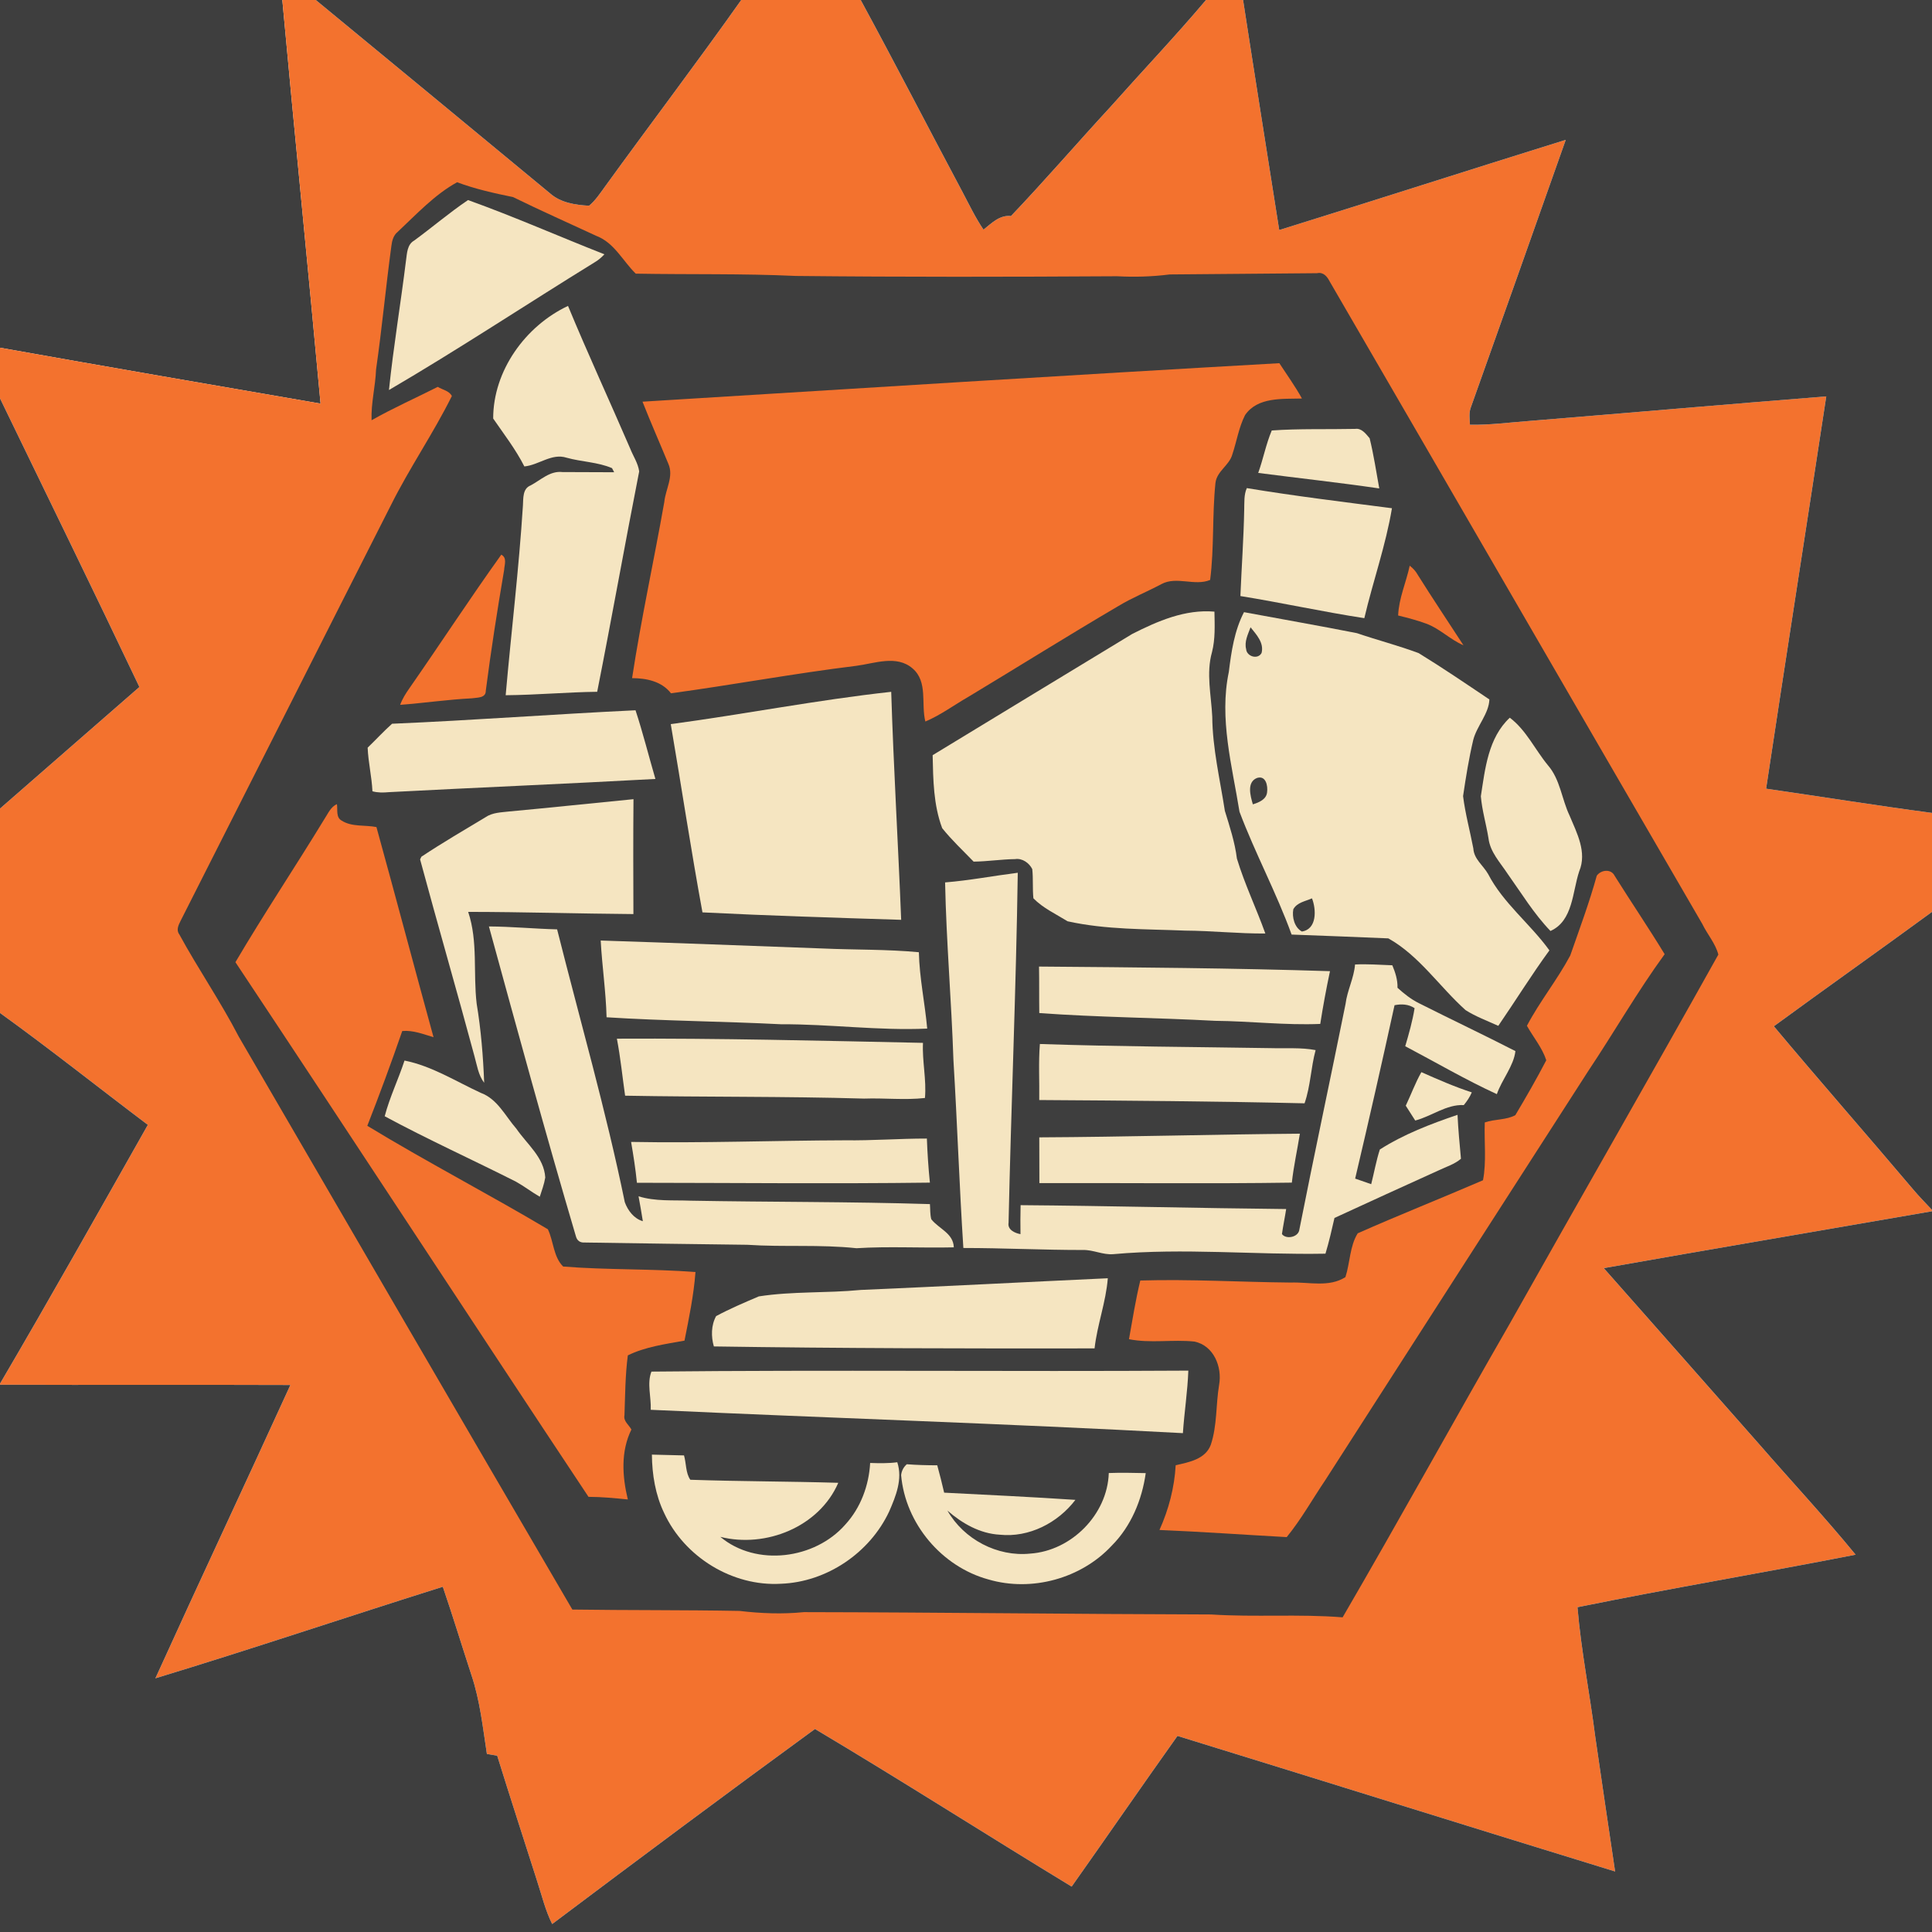
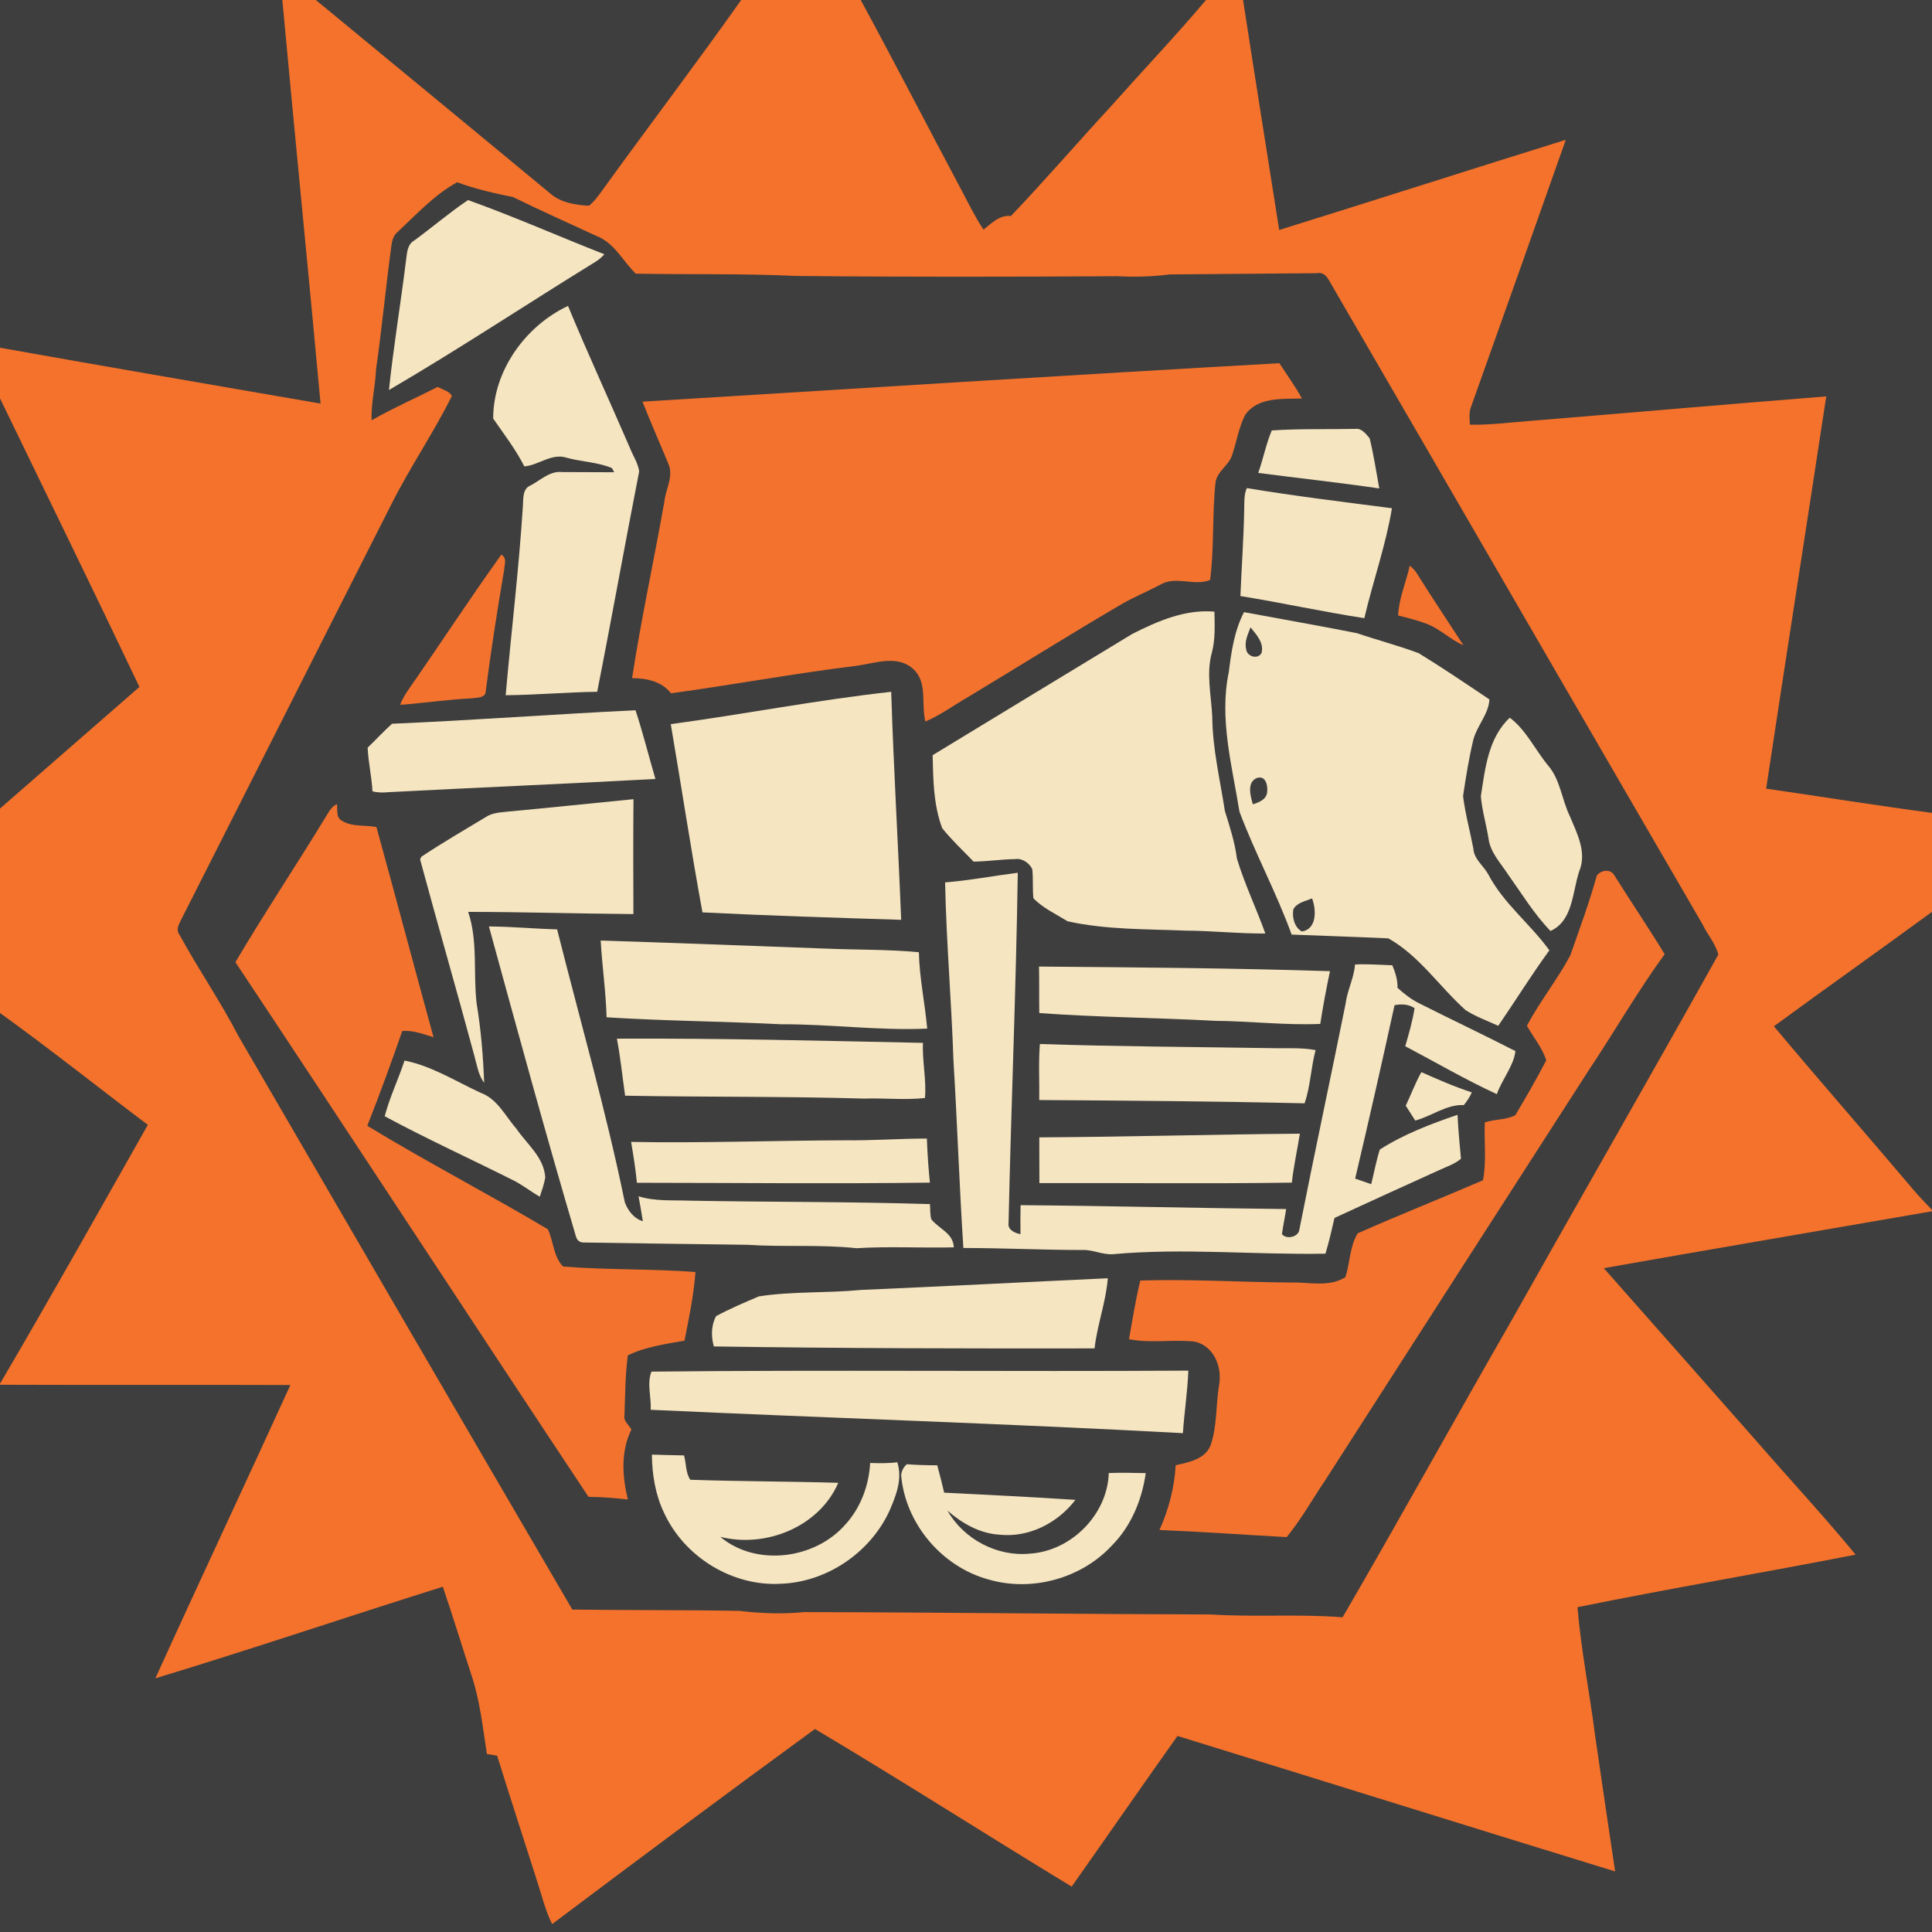
- <svg xmlns="http://www.w3.org/2000/svg" width="512pt" height="512pt" viewBox="0 0 512 512" version="1.1">
-   <path fill="#3e3e3e" opacity="1.00" d=" M 0.00 0.00 L 74.82 0.00 C 78.09 35.66 81.68 71.30 84.95 106.96 C 56.62 102.07 28.29 97.20 0.00 92.15 L 0.00 0.00 Z" />
-   <path fill="#f3722e" opacity="1.00" d=" M 74.82 0.00 L 83.69 0.00 C 104.40 17.08 125.12 34.14 145.79 51.26 C 148.60 53.74 152.50 54.32 156.11 54.52 C 157.83 53.10 159.05 51.20 160.35 49.42 C 172.31 32.90 184.65 16.65 196.43 0.00 L 228.10 0.00 C 237.26 16.87 246.05 33.95 255.08 50.90 C 256.86 54.26 258.50 57.71 260.64 60.86 C 262.77 59.16 264.93 56.91 267.91 57.26 C 276.92 47.81 285.44 37.90 294.29 28.31 C 302.70 18.85 311.43 9.67 319.60 0.00 L 329.43 0.00 C 332.56 20.33 335.82 40.64 339.01 60.96 C 364.35 53.07 389.61 44.95 414.94 37.06 C 406.63 60.66 398.22 84.24 389.84 107.81 C 389.22 109.33 389.47 110.97 389.55 112.56 C 394.76 112.66 399.93 111.96 405.12 111.57 C 431.41 109.43 457.68 107.13 483.98 105.05 C 478.71 139.71 473.27 174.35 468.04 209.01 C 482.69 211.13 497.32 213.48 512.00 215.43 L 512.00 241.66 C 498.09 251.84 484.00 261.79 470.09 271.97 C 482.22 286.46 494.70 300.67 506.91 315.10 C 508.52 317.02 510.28 318.81 512.00 320.64 L 512.00 321.00 C 483.01 326.04 453.99 330.94 425.02 336.07 C 438.79 351.61 452.49 367.22 466.25 382.78 C 474.73 392.54 483.56 402.01 491.76 412.01 C 467.23 416.81 442.53 420.95 418.05 425.93 C 419.01 437.40 421.30 448.75 422.75 460.18 C 424.50 472.11 426.23 484.04 428.02 495.96 C 389.33 484.08 350.72 471.95 312.04 460.04 C 302.61 473.29 293.39 486.69 284.00 499.97 C 261.27 486.15 238.83 471.80 215.98 458.20 C 192.63 475.22 169.44 492.53 146.33 509.89 C 144.51 506.26 143.59 502.30 142.33 498.47 C 138.80 487.40 135.20 476.36 131.76 465.27 C 131.08 465.16 129.71 464.93 129.03 464.82 C 127.95 457.82 127.21 450.70 124.95 443.95 C 122.39 436.14 120.00 428.28 117.35 420.51 C 91.93 428.50 66.68 437.03 41.18 444.77 C 52.97 418.80 65.11 392.99 76.95 367.04 C 51.30 366.94 25.65 367.07 0.00 366.97 L 0.00 366.69 C 13.32 343.98 26.22 321.01 39.18 298.10 C 26.10 288.24 13.29 278.02 0.00 268.45 L 0.00 214.28 C 12.29 203.51 24.65 192.82 36.94 182.06 C 24.78 156.49 12.34 131.06 0.00 105.58 L 0.00 92.15 C 28.29 97.20 56.62 102.07 84.95 106.96 C 81.68 71.30 78.09 35.66 74.82 0.00 Z" />
-   <path fill="#3e3e3e" opacity="1.00" d=" M 83.69 0.00 L 196.43 0.00 C 184.65 16.65 172.31 32.90 160.35 49.42 C 159.05 51.20 157.83 53.10 156.11 54.52 C 152.50 54.32 148.60 53.74 145.79 51.26 C 125.12 34.14 104.40 17.08 83.69 0.00 Z" />
-   <path fill="#3e3e3e" opacity="1.00" d=" M 228.10 0.00 L 319.60 0.00 C 311.43 9.67 302.70 18.85 294.29 28.31 C 285.44 37.90 276.92 47.81 267.91 57.26 C 264.93 56.91 262.77 59.16 260.64 60.86 C 258.50 57.71 256.86 54.26 255.08 50.90 C 246.05 33.95 237.26 16.87 228.10 0.00 Z" />
-   <path fill="#3e3e3e" opacity="1.00" d=" M 329.43 0.00 L 512.00 0.00 L 512.00 215.43 C 497.32 213.48 482.69 211.13 468.04 209.01 C 473.27 174.35 478.71 139.71 483.98 105.05 C 457.68 107.13 431.41 109.43 405.12 111.57 C 399.93 111.96 394.76 112.66 389.55 112.56 C 389.47 110.97 389.22 109.33 389.84 107.81 C 398.22 84.24 406.63 60.66 414.94 37.06 C 389.61 44.95 364.35 53.07 339.01 60.96 C 335.82 40.64 332.56 20.33 329.43 0.00 Z" />
-   <path fill="#3e3e3e" opacity="1.00" d=" M 105.40 61.44 C 110.36 56.79 115.22 51.54 121.14 48.30 C 125.95 50.10 130.95 51.20 135.96 52.23 C 143.25 55.80 150.68 59.10 158.05 62.52 C 162.78 64.31 165.04 69.16 168.48 72.52 C 182.62 72.78 196.78 72.47 210.91 73.13 C 239.29 73.43 267.68 73.38 296.07 73.21 C 300.71 73.46 305.36 73.32 309.98 72.73 C 322.99 72.61 336.01 72.49 349.03 72.40 C 350.71 72.04 351.70 73.26 352.38 74.59 C 385.34 131.32 418.16 188.13 451.13 244.86 C 452.45 247.60 454.61 250.01 455.38 252.97 C 437.10 285.72 418.39 318.24 400.01 350.94 C 385.16 376.76 370.79 402.87 355.81 428.61 C 344.22 427.68 332.56 428.61 320.95 427.85 C 284.98 427.76 249.01 427.29 213.04 427.23 C 207.35 427.80 201.65 427.58 195.98 426.91 C 181.22 426.64 166.44 426.76 151.68 426.55 C 122.13 375.99 92.71 325.36 63.28 274.73 C 58.47 265.42 52.52 256.80 47.51 247.61 C 46.63 246.44 47.33 245.11 47.88 243.99 C 66.48 207.30 84.98 170.56 103.60 133.87 C 108.53 123.98 114.84 114.85 119.75 104.95 C 119.03 103.53 117.25 103.31 116.02 102.52 C 110.17 105.48 104.18 108.13 98.47 111.37 C 98.30 106.85 99.49 102.43 99.66 97.93 C 101.23 87.02 102.24 76.04 103.73 65.12 C 103.89 63.75 104.29 62.33 105.40 61.44 Z" />
-   <path fill="#f5e5c1" opacity="1.00" d=" M 109.76 63.75 C 114.56 60.24 119.10 56.34 124.03 53.02 C 136.23 57.39 148.11 62.66 160.18 67.39 C 159.41 68.19 158.58 68.95 157.61 69.50 C 139.39 80.73 121.55 92.56 103.08 103.36 C 104.27 91.84 106.20 80.41 107.61 68.92 C 107.87 67.07 107.91 64.79 109.76 63.75 Z" />
-   <path fill="#f5e5c1" opacity="1.00" d=" M 130.70 110.92 C 130.68 98.26 139.24 86.38 150.53 81.07 C 155.79 93.77 161.56 106.25 167.01 118.88 C 167.80 120.89 169.10 122.76 169.39 124.93 C 165.57 144.37 162.11 163.89 158.26 183.33 C 150.17 183.43 142.10 184.18 134.01 184.24 C 135.48 167.48 137.52 150.77 138.58 133.98 C 138.70 132.08 138.46 129.49 140.62 128.64 C 143.30 127.22 145.77 124.71 149.05 125.10 C 153.62 125.10 158.19 125.12 162.76 125.15 L 162.19 124.06 C 158.42 122.44 154.12 122.41 150.16 121.30 C 146.22 120.02 142.80 123.25 138.96 123.61 C 136.67 119.09 133.56 115.07 130.70 110.92 Z" />
-   <path fill="#f3722e" opacity="1.00" d=" M 170.27 106.45 C 226.51 102.98 282.77 99.43 339.04 96.25 C 341.06 99.35 343.24 102.36 345.03 105.61 C 339.86 105.76 333.27 105.15 329.95 110.01 C 328.29 113.28 327.74 116.97 326.58 120.43 C 325.78 123.34 322.49 124.83 322.11 127.97 C 321.22 136.50 321.79 145.21 320.70 153.69 C 316.62 155.41 311.76 152.61 307.76 154.81 C 304.01 156.81 300.05 158.39 296.41 160.59 C 283.04 168.43 269.92 176.67 256.64 184.66 C 252.83 186.84 249.29 189.50 245.23 191.21 C 244.04 186.55 245.97 180.68 241.84 177.14 C 237.62 173.49 231.78 175.82 226.93 176.45 C 210.50 178.46 194.22 181.50 177.82 183.73 C 175.36 180.55 171.32 179.73 167.51 179.71 C 169.90 164.07 173.30 148.59 176.05 133.01 C 176.38 129.65 178.60 126.25 177.12 122.91 C 174.85 117.41 172.45 111.98 170.27 106.45 Z" />
-   <path fill="#3e3e3e" opacity="1.00" d=" M 0.00 105.58 C 12.34 131.06 24.78 156.49 36.94 182.06 C 24.65 192.82 12.29 203.51 0.00 214.28 L 0.00 105.58 Z" />
-   <path fill="#f5e5c1" opacity="1.00" d=" M 337.03 114.08 C 344.36 113.56 351.76 113.82 359.12 113.66 C 360.84 113.40 361.99 114.99 362.97 116.15 C 364.05 120.53 364.71 125.00 365.52 129.44 C 354.85 127.88 344.13 126.72 333.44 125.33 C 334.77 121.63 335.50 117.71 337.03 114.08 Z" />
-   <path fill="#f5e5c1" opacity="1.00" d=" M 329.73 134.99 C 329.79 133.09 329.63 131.12 330.42 129.35 C 343.19 131.47 356.05 133.02 368.88 134.69 C 367.24 144.55 363.84 154.08 361.56 163.82 C 350.57 162.14 339.70 159.73 328.72 157.96 C 329.03 150.30 329.59 142.65 329.73 134.99 Z" />
-   <path fill="#f3722e" opacity="1.00" d=" M 108.47 182.43 C 116.66 170.67 124.50 158.64 132.85 146.99 C 134.46 147.86 133.67 149.68 133.60 151.05 C 131.79 161.68 130.12 172.35 128.74 183.04 C 128.78 185.05 126.42 184.84 125.04 185.06 C 118.69 185.38 112.39 186.31 106.05 186.79 C 106.62 185.21 107.51 183.79 108.47 182.43 Z" />
-   <path fill="#f3722e" opacity="1.00" d=" M 373.59 149.91 C 374.46 150.59 375.20 151.39 375.74 152.37 C 379.67 158.64 383.80 164.79 387.83 171.00 C 384.30 169.50 381.56 166.58 377.94 165.26 C 375.52 164.37 373.02 163.73 370.52 163.11 C 370.70 158.57 372.65 154.33 373.59 149.91 Z" />
-   <path fill="#f5e5c1" opacity="1.00" d=" M 300.04 168.01 C 306.81 164.58 314.07 161.42 321.84 162.09 C 321.90 165.67 322.09 169.32 321.19 172.83 C 319.60 178.42 320.99 184.24 321.26 189.92 C 321.33 198.35 323.32 206.59 324.60 214.89 C 325.88 219.04 327.25 223.17 327.79 227.52 C 329.84 234.30 332.94 240.72 335.33 247.39 C 328.22 247.44 321.15 246.66 314.05 246.62 C 303.66 246.19 293.12 246.41 282.92 244.15 C 279.85 242.24 276.39 240.66 273.86 238.06 C 273.60 235.48 273.84 232.89 273.56 230.32 C 272.76 228.70 270.91 227.38 269.03 227.67 C 265.35 227.72 261.70 228.30 258.02 228.34 C 255.21 225.42 252.22 222.64 249.69 219.47 C 247.37 213.30 247.30 206.63 247.16 200.13 C 264.78 189.42 282.40 178.70 300.04 168.01 Z" />
-   <path fill="#f5e5c1" opacity="1.00" d=" M 325.65 178.08 C 326.32 172.65 327.12 167.15 329.67 162.23 C 339.65 164.10 349.66 165.82 359.62 167.80 C 365.04 169.65 370.61 171.08 375.97 173.09 C 382.33 176.99 388.51 181.20 394.70 185.36 C 394.59 189.10 391.41 192.34 390.44 196.03 C 389.27 200.95 388.47 205.98 387.73 210.98 C 388.31 215.66 389.57 220.22 390.45 224.85 C 390.61 227.68 393.08 229.35 394.37 231.64 C 398.40 239.40 405.55 244.84 410.61 251.86 C 405.86 258.36 401.62 265.22 397.06 271.86 C 394.15 270.53 391.10 269.42 388.39 267.69 C 381.47 261.49 376.15 253.30 367.93 248.68 C 359.39 248.29 350.84 248.01 342.29 247.67 C 338.27 236.59 332.63 226.14 328.48 215.12 C 326.52 202.93 323.05 190.45 325.65 178.08 Z" />
-   <path fill="#3e3e3e" opacity="1.00" d=" M 331.41 166.24 C 332.95 168.17 335.03 170.35 334.33 173.05 C 333.32 174.90 330.38 173.95 330.24 172.03 C 329.72 170.01 330.74 168.08 331.41 166.24 Z" />
-   <path fill="#f5e5c1" opacity="1.00" d=" M 177.76 191.90 C 197.27 189.28 216.62 185.48 236.18 183.34 C 236.81 203.49 238.02 223.61 238.82 243.76 C 221.26 243.21 203.70 242.67 186.16 241.79 C 183.11 225.20 180.60 208.52 177.76 191.90 Z" />
-   <path fill="#f5e5c1" opacity="1.00" d=" M 103.90 191.80 C 125.42 190.89 146.90 189.25 168.42 188.23 C 170.39 194.23 171.92 200.37 173.69 206.43 C 150.15 207.72 126.59 208.70 103.05 209.93 C 101.59 210.07 100.12 210.09 98.70 209.70 C 98.52 205.81 97.59 202.02 97.43 198.14 C 99.61 196.04 101.65 193.82 103.90 191.80 Z" />
-   <path fill="#f5e5c1" opacity="1.00" d=" M 392.44 211.02 C 393.57 203.72 394.38 195.55 400.11 190.20 C 404.47 193.49 406.80 198.66 410.22 202.81 C 413.49 206.58 413.86 211.76 415.95 216.13 C 417.88 220.75 420.62 225.84 418.51 230.90 C 416.69 236.33 416.89 244.05 410.89 246.72 C 406.48 242.14 403.18 236.68 399.51 231.53 C 397.56 228.56 394.89 225.80 394.46 222.13 C 393.86 218.41 392.76 214.77 392.44 211.02 Z" />
-   <path fill="#3e3e3e" opacity="1.00" d=" M 332.02 213.16 C 331.38 210.96 330.33 207.30 333.09 206.18 C 335.48 205.39 336.03 208.26 335.79 209.97 C 335.59 211.88 333.60 212.67 332.02 213.16 Z" />
-   <path fill="#f5e5c1" opacity="1.00" d=" M 135.02 215.04 C 145.98 214.03 156.93 212.86 167.88 211.79 C 167.79 221.94 167.82 232.09 167.86 242.24 C 153.27 242.13 138.68 241.67 124.07 241.66 C 126.71 249.49 125.36 257.89 126.32 265.98 C 127.47 272.91 128.04 279.93 128.31 286.95 C 126.75 284.91 126.41 282.28 125.73 279.88 C 121.05 262.47 116.02 245.15 111.33 227.75 L 111.67 227.04 C 117.19 223.37 122.93 220.03 128.61 216.61 C 130.49 215.30 132.83 215.30 135.02 215.04 Z" />
-   <path fill="#f3722e" opacity="1.00" d=" M 86.01 216.99 C 86.95 215.59 87.63 213.82 89.29 213.11 C 89.53 214.56 88.96 216.60 90.54 217.47 C 93.25 219.20 96.72 218.58 99.76 219.18 C 104.88 237.72 109.79 256.32 114.89 274.87 C 112.18 274.07 109.48 272.97 106.60 273.23 C 103.69 281.67 100.59 290.04 97.34 298.35 C 113.04 307.90 129.39 316.38 145.19 325.77 C 146.72 328.96 146.65 333.11 149.25 335.65 C 160.92 336.57 172.65 336.21 184.31 337.10 C 183.85 343.22 182.60 349.27 181.40 355.28 C 176.35 356.19 170.92 356.94 166.38 359.19 C 165.69 364.44 165.68 369.76 165.49 375.05 C 165.15 376.61 166.67 377.61 167.33 378.84 C 164.47 384.65 164.90 391.25 166.38 397.37 C 162.91 397.03 159.45 396.68 155.96 396.68 C 124.65 349.53 93.72 302.13 62.39 254.99 C 69.96 242.14 78.25 229.73 86.01 216.99 Z" />
-   <path fill="#f3722e" opacity="1.00" d=" M 423.16 232.07 C 424.26 230.51 426.96 230.16 427.91 232.12 C 432.27 239.07 436.88 245.87 441.15 252.87 C 433.88 262.85 427.73 273.61 420.87 283.88 C 397.63 319.99 374.41 356.12 351.21 392.26 C 347.81 397.30 344.84 402.63 340.99 407.35 C 329.75 406.73 318.52 405.93 307.27 405.46 C 309.71 400.05 311.24 394.22 311.57 388.30 C 315.08 387.50 319.44 386.72 320.87 382.89 C 322.59 377.78 322.19 372.26 323.08 366.99 C 323.93 362.24 321.65 356.59 316.54 355.53 C 310.78 354.92 304.90 356.04 299.19 354.90 C 300.12 349.70 300.95 344.48 302.19 339.35 C 315.48 338.95 328.76 339.77 342.05 339.89 C 346.87 339.72 352.21 341.23 356.55 338.45 C 357.79 334.64 357.68 330.25 359.81 326.84 C 370.79 321.97 381.98 317.54 393.01 312.78 C 393.97 307.82 393.29 302.54 393.48 297.46 C 396.09 296.53 399.16 296.86 401.58 295.53 C 404.43 290.75 407.21 285.91 409.78 280.98 C 408.71 277.66 406.34 274.88 404.65 271.84 C 408.05 265.38 412.70 259.66 416.13 253.22 C 418.58 246.21 421.18 239.23 423.16 232.07 Z" />
-   <path fill="#f5e5c1" opacity="1.00" d=" M 250.46 233.85 C 256.92 233.33 263.30 232.10 269.72 231.29 C 269.27 262.22 267.95 293.12 267.28 324.05 C 266.95 325.89 268.96 326.80 270.44 327.06 C 270.40 324.50 270.41 321.94 270.47 319.38 C 293.94 319.56 317.39 320.18 340.85 320.41 C 340.51 322.62 340.04 324.81 339.73 327.04 C 340.76 328.45 343.76 327.96 344.28 326.17 C 348.24 306.12 352.54 286.12 356.58 266.08 C 357.02 262.48 358.81 259.23 359.10 255.60 C 362.40 255.43 365.69 255.70 368.98 255.81 C 369.77 257.71 370.42 259.68 370.35 261.77 C 372.08 263.34 373.93 264.82 376.04 265.86 C 384.53 270.15 393.14 274.21 401.60 278.55 C 401.16 282.48 398.02 286.09 396.68 289.96 C 388.38 286.15 380.47 281.51 372.40 277.26 C 373.38 273.94 374.33 270.60 374.88 267.18 C 373.29 266.10 371.40 266.02 369.57 266.39 C 366.21 281.73 362.74 297.06 359.13 312.34 C 360.54 312.82 361.96 313.32 363.38 313.82 C 364.16 310.76 364.70 307.64 365.67 304.63 C 372.00 300.59 379.16 297.85 386.26 295.44 C 386.44 299.33 386.81 303.20 387.17 307.08 C 385.46 308.55 383.24 309.21 381.24 310.17 C 372.03 314.34 362.83 318.53 353.65 322.77 C 352.93 325.94 352.20 329.12 351.26 332.24 C 332.50 332.58 313.72 330.68 295.00 332.37 C 292.27 332.59 289.74 331.20 287.02 331.26 C 276.44 331.27 265.88 330.73 255.30 330.73 C 254.23 314.15 253.68 297.54 252.67 280.96 C 252.15 265.24 250.78 249.57 250.46 233.85 Z" />
-   <path fill="#3e3e3e" opacity="1.00" d=" M 342.74 240.97 C 343.73 239.14 345.96 238.85 347.69 238.07 C 348.85 241.01 349.04 246.26 345.01 246.86 C 343.04 245.79 342.36 243.06 342.74 240.97 Z" />
-   <path fill="#3e3e3e" opacity="1.00" d=" M 470.09 271.97 C 484.00 261.79 498.09 251.84 512.00 241.66 L 512.00 320.64 C 510.28 318.81 508.52 317.02 506.91 315.10 C 494.70 300.67 482.22 286.46 470.09 271.97 Z" />
-   <path fill="#f5e5c1" opacity="1.00" d=" M 129.57 245.52 C 135.60 245.55 141.61 246.14 147.64 246.29 C 153.70 270.37 160.59 294.27 165.58 318.60 C 166.39 320.81 168.00 322.95 170.36 323.63 C 170.02 321.42 169.62 319.22 169.22 317.03 C 173.65 318.42 178.36 318.01 182.94 318.19 C 204.10 318.58 225.29 318.44 246.44 319.10 C 246.55 320.43 246.45 321.80 246.80 323.11 C 248.79 325.66 252.65 326.79 252.77 330.56 C 244.16 330.77 235.55 330.25 226.96 330.79 C 217.34 329.75 207.65 330.53 198.01 329.88 C 183.66 329.68 169.31 329.53 154.97 329.28 C 153.72 329.36 152.93 328.80 152.61 327.60 C 144.56 300.35 137.08 272.93 129.57 245.52 Z" />
-   <path fill="#f5e5c1" opacity="1.00" d=" M 159.19 249.25 C 178.82 249.88 198.44 250.64 218.07 251.36 C 226.55 251.74 235.05 251.55 243.51 252.35 C 243.66 259.15 245.11 265.83 245.72 272.59 C 232.81 273.17 219.92 271.38 207.00 271.44 C 191.59 270.66 176.16 270.57 160.75 269.59 C 160.57 262.78 159.56 256.04 159.19 249.25 Z" />
-   <path fill="#f5e5c1" opacity="1.00" d=" M 275.35 256.15 C 301.05 256.36 326.77 256.55 352.46 257.37 C 351.48 262.00 350.61 266.67 349.88 271.35 C 340.59 271.74 331.31 270.61 322.02 270.53 C 306.50 269.69 290.93 269.60 275.42 268.47 C 275.36 264.36 275.43 260.26 275.35 256.15 Z" />
-   <path fill="#3e3e3e" opacity="1.00" d=" M 0.00 268.45 C 13.29 278.02 26.10 288.24 39.18 298.10 C 26.22 321.01 13.32 343.98 0.00 366.69 L 0.00 268.45 Z" />
-   <path fill="#f5e5c1" opacity="1.00" d=" M 163.48 275.26 C 190.52 275.12 217.57 275.81 244.60 276.37 C 244.36 281.25 245.56 286.13 245.12 290.98 C 239.79 291.58 234.36 290.95 228.99 291.14 C 207.89 290.52 186.77 290.76 165.66 290.37 C 164.94 285.33 164.44 280.26 163.48 275.26 Z" />
-   <path fill="#f5e5c1" opacity="1.00" d=" M 275.41 291.52 C 275.49 286.57 275.18 281.61 275.58 276.67 C 296.03 277.36 316.50 277.44 336.96 277.77 C 340.86 277.89 344.79 277.55 348.65 278.29 C 347.39 282.93 347.31 287.83 345.72 292.39 C 322.29 291.85 298.85 291.67 275.41 291.52 Z" />
-   <path fill="#f5e5c1" opacity="1.00" d=" M 107.20 281.06 C 114.42 282.49 120.77 286.56 127.39 289.61 C 131.84 291.24 133.91 295.77 136.85 299.13 C 139.67 303.25 144.17 306.69 144.50 312.05 C 144.22 313.79 143.59 315.47 143.05 317.15 C 140.90 315.91 138.93 314.38 136.76 313.17 C 125.19 307.32 113.37 301.98 101.95 295.82 C 103.27 290.76 105.58 286.03 107.20 281.06 Z" />
-   <path fill="#f5e5c1" opacity="1.00" d=" M 372.54 293.02 C 373.95 290.07 375.06 286.98 376.68 284.13 C 381.07 286.07 385.47 288.01 390.04 289.49 C 389.52 290.72 388.77 291.83 387.92 292.86 C 383.31 292.63 379.41 295.82 375.05 296.95 C 374.21 295.64 373.37 294.33 372.54 293.02 Z" />
-   <path fill="#f5e5c1" opacity="1.00" d=" M 275.42 301.41 C 298.45 301.30 321.45 300.62 344.48 300.44 C 343.79 304.77 342.83 309.05 342.35 313.41 C 320.06 313.74 297.75 313.46 275.45 313.54 C 275.42 309.49 275.43 305.45 275.42 301.41 Z" />
-   <path fill="#f5e5c1" opacity="1.00" d=" M 167.25 302.62 C 186.15 302.97 205.07 302.25 223.97 302.19 C 231.20 302.29 238.41 301.72 245.63 301.73 C 245.78 305.63 246.03 309.52 246.43 313.41 C 220.55 313.74 194.67 313.47 168.79 313.45 C 168.43 309.82 167.86 306.21 167.25 302.62 Z" />
-   <path fill="#3e3e3e" opacity="1.00" d=" M 425.02 336.07 C 453.99 330.94 483.01 326.04 512.00 321.00 L 512.00 512.00 L 0.00 512.00 L 0.00 366.97 C 25.65 367.07 51.30 366.94 76.95 367.04 C 65.11 392.99 52.97 418.80 41.18 444.77 C 66.68 437.03 91.93 428.50 117.35 420.51 C 120.00 428.28 122.39 436.14 124.95 443.95 C 127.21 450.70 127.95 457.82 129.03 464.82 C 129.71 464.93 131.08 465.16 131.76 465.27 C 135.20 476.36 138.80 487.40 142.33 498.47 C 143.59 502.30 144.51 506.26 146.33 509.89 C 169.44 492.53 192.63 475.22 215.98 458.20 C 238.83 471.80 261.27 486.15 284.00 499.97 C 293.39 486.69 302.61 473.29 312.04 460.04 C 350.72 471.95 389.33 484.08 428.02 495.96 C 426.23 484.04 424.50 472.11 422.75 460.18 C 421.30 448.75 419.01 437.40 418.05 425.93 C 442.53 420.95 467.23 416.81 491.76 412.01 C 483.56 402.01 474.73 392.54 466.25 382.78 C 452.49 367.22 438.79 351.61 425.02 336.07 Z" />
-   <path fill="#f5e5c1" opacity="1.00" d=" M 228.08 341.85 C 249.92 340.91 271.75 339.76 293.58 338.75 C 293.09 345.05 290.78 351.06 290.07 357.34 C 256.44 357.39 222.80 357.33 189.18 356.82 C 188.42 354.19 188.45 351.20 189.78 348.78 C 193.43 346.82 197.27 345.19 201.09 343.56 C 210.00 342.17 219.11 342.73 228.08 341.85 Z" />
-   <path fill="#f5e5c1" opacity="1.00" d=" M 172.64 363.49 C 220.04 363.00 267.50 363.52 314.92 363.23 C 314.72 368.77 313.85 374.26 313.48 379.80 C 266.50 377.26 219.45 375.78 172.45 373.61 C 172.61 370.29 171.40 366.58 172.64 363.49 Z" />
-   <path fill="#f5e5c1" opacity="1.00" d=" M 172.76 385.49 C 175.59 385.57 178.43 385.65 181.27 385.70 C 181.88 387.80 181.69 390.35 182.94 392.15 C 196.00 392.60 209.09 392.57 222.15 392.96 C 217.10 404.64 202.94 410.32 190.89 407.28 C 200.41 415.26 215.97 413.23 224.02 404.02 C 228.09 399.59 230.27 393.66 230.60 387.70 C 232.99 387.78 235.40 387.83 237.79 387.51 C 239.25 391.99 237.41 396.50 235.63 400.58 C 230.50 411.53 219.09 419.26 206.98 419.71 C 194.10 420.48 181.38 412.62 176.00 400.96 C 173.69 396.16 172.81 390.79 172.76 385.49 Z" />
-   <path fill="#f5e5c1" opacity="1.00" d=" M 238.81 390.93 C 238.94 389.77 239.44 388.81 240.31 388.04 C 242.99 388.25 245.69 388.31 248.38 388.32 C 249.04 390.72 249.65 393.14 250.21 395.57 C 261.80 396.16 273.40 396.71 284.99 397.48 C 280.35 403.59 272.68 407.53 264.93 406.71 C 259.68 406.42 254.96 403.71 251.08 400.32 C 255.40 407.92 264.30 412.63 273.03 411.72 C 283.94 410.98 293.49 401.36 293.84 390.37 C 297.10 390.24 300.36 390.33 303.63 390.39 C 302.64 397.49 299.75 404.46 294.65 409.59 C 286.54 418.34 273.41 421.93 261.97 418.58 C 249.57 415.21 239.91 403.75 238.81 390.93 Z" />
+ <svg xmlns="http://www.w3.org/2000/svg" width="1280" height="1280" viewBox="0 0 1024 1024" version="1.1" id="svg2">
+   <defs id="defs90" />
+   <rect style="fill:#3e3e3e;fill-opacity:1;fill-rule:nonzero;stroke:none" id="rect3073" width="1024" height="1024" x="0" y="0" />
+   <path d="m 149.65,0 c 6.54,71.32 13.71,142.58 20.25,213.9 C 113.24,204.12 56.58,194.4 0,184.3 l 0,26.85 C 24.68,262.11 49.58,312.96 73.9,364.1 49.32,385.62 24.58,407.01 0,428.55 L 0,536.9 c 26.58,19.14 52.19,39.58 78.35,59.3 C 52.43,642.02 26.64,687.98 0,733.4 l 0,0.55 c 51.3,0.2 102.6,-0.05 153.9,0.15 -23.68,51.9 -47.97,103.51 -71.55,155.45 51,-15.48 101.51,-32.57 152.35,-48.55 5.3,15.54 10.08,31.28 15.2,46.9 4.52,13.5 5.99,27.75 8.15,41.75 1.36,0.22 4.09,0.68 5.45,0.9 6.88,22.18 14.09,44.26 21.15,66.4 2.52,7.66 4.36,15.59 8,22.85 46.22,-34.72 92.6,-69.36 139.3,-103.4 45.7,27.2 90.59,55.91 136.05,83.55 18.78,-26.56 37.24,-53.35 56.1,-79.85 77.36,23.82 154.57,48.04 231.95,71.8 -3.58,-23.84 -7.05,-47.69 -10.55,-71.55 -2.9,-22.86 -7.48,-45.56 -9.4,-68.5 48.96,-9.96 98.34,-18.25 147.4,-27.85 -16.4,-20 -34.04,-38.93 -51,-58.45 -27.52,-31.12 -54.91,-62.32 -82.45,-93.4 C 907.99,661.89 966.02,652.08 1024,642 l 0,-0.7 c -3.44,-3.66 -6.98,-7.26 -10.2,-11.1 -24.42,-28.86 -49.34,-57.27 -73.6,-86.25 27.82,-20.36 55.98,-40.29 83.8,-60.65 l 0,-52.45 c -29.36,-3.9 -58.6,-8.61 -87.9,-12.85 10.46,-69.32 21.31,-138.58 31.85,-207.9 -52.6,4.16 -105.12,8.77 -157.7,13.05 -10.38,0.78 -20.73,2.15 -31.15,1.95 -0.16,-3.18 -0.64,-6.46 0.6,-9.5 16.76,-47.14 33.58,-94.3 50.2,-141.5 C 779.24,89.88 728.68,106.12 678,121.9 671.62,81.26 665.11,40.66 658.85,0 L 639.2,0 c -16.34,19.34 -33.78,37.68 -50.6,56.6 -17.7,19.18 -34.78,39 -52.8,57.9 -5.96,-0.7 -10.24,3.8 -14.5,7.2 -4.28,-6.3 -7.59,-13.18 -11.15,-19.9 C 492.09,67.9 474.52,33.74 456.2,0 l -63.35,0 c -23.56,33.3 -48.23,65.81 -72.15,98.85 -2.6,3.56 -5.06,7.36 -8.5,10.2 -7.22,-0.4 -14.98,-1.59 -20.6,-6.55 C 250.26,68.26 208.82,34.16 167.4,0 l -17.75,0 z m 92.65,96.6 c 9.62,3.6 19.58,5.79 29.6,7.85 14.58,7.14 29.46,13.76 44.2,20.6 9.46,3.58 13.97,13.28 20.85,20 28.28,0.52 56.59,-0.12 84.85,1.2 56.76,0.6 113.57,0.49 170.35,0.15 9.28,0.5 18.56,0.23 27.8,-0.95 26.02,-0.24 52.06,-0.47 78.1,-0.65 3.36,-0.72 5.34,1.74 6.7,4.4 65.92,113.46 131.56,227.04 197.5,340.5 2.64,5.48 6.96,10.33 8.5,16.25 -36.56,65.5 -73.99,130.55 -110.75,195.95 -29.7,51.64 -58.44,103.82 -88.4,155.3 -23.18,-1.86 -46.48,0.02 -69.7,-1.5 -71.94,-0.18 -143.86,-1.13 -215.8,-1.25 -11.38,1.14 -22.81,0.69 -34.15,-0.65 -29.52,-0.54 -59.08,-0.28 -88.6,-0.7 C 244.25,751.98 185.41,650.71 126.55,549.45 116.93,530.83 105.02,513.58 95,495.2 c -1.76,-2.34 -0.35,-4.96 0.75,-7.2 37.2,-73.38 74.21,-146.87 111.45,-220.25 9.86,-19.78 22.48,-38.05 32.3,-57.85 -1.44,-2.84 -4.99,-3.27 -7.45,-4.85 -11.7,5.92 -23.68,11.22 -35.1,17.7 -0.34,-9.04 2.01,-17.9 2.35,-26.9 3.14,-21.82 5.17,-43.76 8.15,-65.6 0.32,-2.74 1.13,-5.57 3.35,-7.35 9.92,-9.3 19.66,-19.82 31.5,-26.3 z" id="path6" style="fill:#f4722b" />
+   <path d="m 219.52,127.5 c 9.6,-7.02 18.68,-14.82 28.54,-21.46 24.4,8.74 48.16,19.28 72.3,28.74 -1.54,1.6 -3.2,3.12 -5.14,4.22 -36.44,22.46 -72.12,46.12 -109.06,67.72 2.38,-23.04 6.24,-45.9 9.06,-68.88 0.52,-3.7 0.6,-8.26 4.3,-10.34 z" id="path16" style="fill:#f5e5c1" />
+   <path d="m 261.4,221.84 c -0.04,-25.32 17.08,-49.08 39.66,-59.7 10.52,25.4 22.06,50.36 32.96,75.62 1.58,4.02 4.18,7.76 4.76,12.1 -7.64,38.88 -14.56,77.92 -22.26,116.8 -16.18,0.2 -32.32,1.7 -48.5,1.82 2.94,-33.52 7.02,-66.94 9.14,-100.52 0.24,-3.8 -0.24,-8.98 4.08,-10.68 5.36,-2.84 10.3,-7.86 16.86,-7.08 9.14,0 18.28,0.04 27.42,0.1 l -1.14,-2.18 c -7.54,-3.24 -16.14,-3.3 -24.06,-5.52 -7.88,-2.56 -14.72,3.9 -22.4,4.62 -4.58,-9.04 -10.8,-17.08 -16.52,-25.38 z" id="path18" style="fill:#f5e5c1" />
+   <path d="m 340.54,212.9 c 112.48,-6.94 225,-14.04 337.54,-20.4 4.04,6.2 8.4,12.22 11.98,18.72 -10.34,0.3 -23.52,-0.92 -30.16,8.8 -3.32,6.54 -4.42,13.92 -6.74,20.84 -1.6,5.82 -8.18,8.8 -8.94,15.08 -1.78,17.06 -0.64,34.48 -2.82,51.44 -8.16,3.44 -17.88,-2.16 -25.88,2.24 -7.5,4 -15.42,7.16 -22.7,11.56 -26.74,15.68 -52.98,32.16 -79.54,48.14 -7.62,4.36 -14.7,9.68 -22.82,13.1 -2.38,-9.32 1.48,-21.06 -6.78,-28.14 -8.44,-7.3 -20.12,-2.64 -29.82,-1.38 -32.86,4.02 -65.42,10.1 -98.22,14.56 -4.92,-6.36 -13,-8 -20.62,-8.04 4.78,-31.28 11.58,-62.24 17.08,-93.4 0.66,-6.72 5.1,-13.52 2.14,-20.2 -4.54,-11 -9.34,-21.86 -13.7,-32.92 z" id="path20" style="fill:#f3722e" />
+   <path d="m 674.06,228.16 c 14.66,-1.04 29.46,-0.52 44.18,-0.84 3.44,-0.52 5.74,2.66 7.7,4.98 2.16,8.76 3.48,17.7 5.1,26.58 -21.34,-3.12 -42.78,-5.44 -64.16,-8.22 2.66,-7.4 4.12,-15.24 7.18,-22.5 z" id="path24" style="fill:#f5e5c1" />
+   <path d="m 659.46,269.98 c 0.12,-3.8 -0.2,-7.74 1.38,-11.28 25.54,4.24 51.26,7.34 76.92,10.68 -3.28,19.72 -10.08,38.78 -14.64,58.26 -21.98,-3.36 -43.72,-8.18 -65.68,-11.72 0.62,-15.32 1.74,-30.62 2.02,-45.94 z" id="path26" style="fill:#f5e5c1" />
+   <path d="m 216.94,364.86 c 16.38,-23.52 32.06,-47.58 48.76,-70.88 3.22,1.74 1.64,5.38 1.5,8.12 -3.62,21.26 -6.96,42.6 -9.72,63.98 0.08,4.02 -4.64,3.6 -7.4,4.04 -12.7,0.64 -25.3,2.5 -37.98,3.46 1.14,-3.16 2.92,-6 4.84,-8.72 z" id="path28" style="fill:#f3722e" />
+   <path d="m 747.18,299.82 c 1.74,1.36 3.22,2.96 4.3,4.92 7.86,12.54 16.12,24.84 24.18,37.26 -7.06,-3 -12.54,-8.84 -19.78,-11.48 -4.84,-1.78 -9.84,-3.06 -14.84,-4.3 0.36,-9.08 4.26,-17.56 6.14,-26.4 z" id="path30" style="fill:#f3722e" />
+   <path d="m 600.08,336.02 c 13.54,-6.86 28.06,-13.18 43.6,-11.84 0.12,7.16 0.5,14.46 -1.3,21.48 -3.18,11.18 -0.4,22.82 0.14,34.18 0.14,16.86 4.12,33.34 6.68,49.94 2.56,8.3 5.3,16.56 6.38,25.26 4.1,13.56 10.3,26.4 15.08,39.74 -14.22,0.1 -28.36,-1.46 -42.56,-1.54 -20.78,-0.86 -41.86,-0.42 -62.26,-4.94 -6.14,-3.82 -13.06,-6.98 -18.12,-12.18 -0.52,-5.16 -0.04,-10.34 -0.6,-15.48 -1.6,-3.24 -5.3,-5.88 -9.06,-5.3 -7.36,0.1 -14.66,1.26 -22.02,1.34 -5.62,-5.84 -11.6,-11.4 -16.66,-17.74 -4.64,-12.34 -4.78,-25.68 -5.06,-38.68 35.24,-21.42 70.48,-42.86 105.76,-64.24 z" id="path32" style="fill:#f5e5c1" />
+   <path style="fill:#f5e5c1" d="m 659.35,324.45 c -5.1,9.84 -6.71,20.84 -8.05,31.7 -5.2,24.74 1.73,49.72 5.65,74.1 8.3,22.04 19.61,42.94 27.65,65.1 17.1,0.68 34.17,1.22 51.25,2 16.44,9.24 27.11,25.65 40.95,38.05 5.42,3.46 11.48,5.64 17.3,8.3 9.12,-13.28 17.6,-27 27.1,-40 -10.12,-14.04 -24.39,-24.88 -32.45,-40.4 -2.58,-4.58 -7.53,-7.94 -7.85,-13.6 -1.76,-9.26 -4.29,-18.39 -5.45,-27.75 1.48,-10 3.11,-20.06 5.45,-29.9 1.94,-7.38 8.28,-13.87 8.5,-21.35 -12.38,-8.32 -24.73,-16.7 -37.45,-24.5 -10.72,-4.02 -21.86,-6.9 -32.7,-10.6 -19.92,-3.96 -39.94,-7.41 -59.9,-11.15 z m 3.45,8.05 c 3.08,3.86 7.25,8.2 5.85,13.6 -2.02,3.7 -7.87,1.79 -8.15,-2.05 -1.04,-4.04 0.96,-7.87 2.3,-11.55 z m 5,79.6 c 3.406,0.087 4.22,4.857 3.8,7.85 -0.4,3.82 -4.39,5.37 -7.55,6.35 -1.28,-4.4 -3.37,-11.71 2.15,-13.95 0.598,-0.198 1.113,-0.262 1.6,-0.25 z m 27.6,64.05 c 2.32,5.88 2.66,16.35 -5.4,17.55 -3.94,-2.14 -5.26,-7.57 -4.5,-11.75 1.98,-3.66 6.44,-4.24 9.9,-5.8 z" id="path34" />
+   <path d="m 355.52,383.8 c 39.02,-5.24 77.72,-12.84 116.84,-17.12 1.26,40.3 3.68,80.54 5.28,120.84 -35.12,-1.1 -70.24,-2.18 -105.32,-3.94 -6.1,-33.18 -11.12,-66.54 -16.8,-99.78 z" id="path38" style="fill:#f5e5c1" />
+   <path d="m 207.8,383.6 c 43.04,-1.82 86,-5.1 129.04,-7.14 3.94,12 7,24.28 10.54,36.4 -47.08,2.58 -94.2,4.54 -141.28,7 -2.92,0.28 -5.86,0.32 -8.7,-0.46 -0.36,-7.78 -2.22,-15.36 -2.54,-23.12 4.36,-4.2 8.44,-8.64 12.94,-12.68 z" id="path40" style="fill:#f5e5c1" />
+   <path d="m 784.88,422.04 c 2.26,-14.6 3.88,-30.94 15.34,-41.64 8.72,6.58 13.38,16.92 20.22,25.22 6.54,7.54 7.28,17.9 11.46,26.64 3.86,9.24 9.34,19.42 5.12,29.54 -3.64,10.86 -3.24,26.3 -15.24,31.64 -8.82,-9.16 -15.42,-20.08 -22.76,-30.38 -3.9,-5.94 -9.24,-11.46 -10.1,-18.8 -1.2,-7.44 -3.4,-14.72 -4.04,-22.22 z" id="path42" style="fill:#f5e5c1" />
+   <path d="m 270.04,430.08 c 21.92,-2.02 43.82,-4.36 65.72,-6.5 -0.18,20.3 -0.12,40.6 -0.04,60.9 -29.18,-0.22 -58.36,-1.14 -87.58,-1.16 5.28,15.66 2.58,32.46 4.5,48.64 2.3,13.86 3.44,27.9 3.98,41.94 -3.12,-4.08 -3.8,-9.34 -5.16,-14.14 -9.36,-34.82 -19.42,-69.46 -28.8,-104.26 l 0.68,-1.42 c 11.04,-7.34 22.52,-14.02 33.88,-20.86 3.76,-2.62 8.44,-2.62 12.82,-3.14 z" id="path46" style="fill:#f5e5c1" />
+   <path d="m 172.02,433.98 c 1.88,-2.8 3.24,-6.34 6.56,-7.76 0.48,2.9 -0.66,6.98 2.5,8.72 5.42,3.46 12.36,2.22 18.44,3.42 10.24,37.08 20.06,74.28 30.26,111.38 -5.42,-1.6 -10.82,-3.8 -16.58,-3.28 -5.82,16.88 -12.02,33.62 -18.52,50.24 31.4,19.1 64.1,36.06 95.7,54.84 3.06,6.38 2.92,14.68 8.12,19.76 23.34,1.84 46.8,1.12 70.12,2.9 -0.92,12.24 -3.42,24.34 -5.82,36.36 -10.1,1.82 -20.96,3.32 -30.04,7.82 -1.38,10.5 -1.4,21.14 -1.78,31.72 -0.68,3.12 2.36,5.12 3.68,7.58 -5.72,11.62 -4.86,24.82 -1.9,37.06 -6.94,-0.68 -13.86,-1.38 -20.84,-1.38 -62.62,-94.3 -124.48,-189.1 -187.14,-283.38 15.14,-25.7 31.72,-50.52 47.24,-76 z" id="path48" style="fill:#f3722e" />
+   <path d="m 846.32,464.14 c 2.2,-3.12 7.6,-3.82 9.5,0.1 8.72,13.9 17.94,27.5 26.48,41.5 -14.54,19.96 -26.84,41.48 -40.56,62.02 -46.48,72.22 -92.92,144.48 -139.32,216.76 -6.8,10.08 -12.74,20.74 -20.44,30.18 -22.48,-1.24 -44.94,-2.84 -67.44,-3.78 4.88,-10.82 7.94,-22.48 8.6,-34.32 7.02,-1.6 15.74,-3.16 18.6,-10.82 3.44,-10.22 2.64,-21.26 4.42,-31.8 1.7,-9.5 -2.86,-20.8 -13.08,-22.92 -11.52,-1.22 -23.28,1.02 -34.7,-1.26 1.86,-10.4 3.52,-20.84 6,-31.1 26.58,-0.8 53.14,0.84 79.72,1.08 9.64,-0.34 20.32,2.68 29,-2.88 2.48,-7.62 2.26,-16.4 6.52,-23.22 21.96,-9.74 44.34,-18.6 66.4,-28.12 1.92,-9.92 0.56,-20.48 0.94,-30.64 5.22,-1.86 11.36,-1.2 16.2,-3.86 5.7,-9.56 11.26,-19.24 16.4,-29.1 -2.14,-6.64 -6.88,-12.2 -10.26,-18.28 6.8,-12.92 16.1,-24.36 22.96,-37.24 4.9,-14.02 10.1,-27.98 14.06,-42.3 z" id="path50" style="fill:#f3722e" />
+   <path d="m 500.92,467.7 c 12.92,-1.04 25.68,-3.5 38.52,-5.12 -0.9,61.86 -3.54,123.66 -4.88,185.52 -0.66,3.68 3.36,5.5 6.32,6.02 -0.08,-5.12 -0.06,-10.24 0.06,-15.36 46.94,0.36 93.84,1.6 140.76,2.06 -0.68,4.42 -1.62,8.8 -2.24,13.26 2.06,2.82 8.06,1.84 9.1,-1.74 7.92,-40.1 16.52,-80.1 24.6,-120.18 0.88,-7.2 4.46,-13.7 5.04,-20.96 6.6,-0.34 13.18,0.2 19.76,0.42 1.58,3.8 2.88,7.74 2.74,11.92 3.46,3.14 7.16,6.1 11.38,8.18 16.98,8.58 34.2,16.7 51.12,25.38 -0.88,7.86 -7.16,15.08 -9.84,22.82 -16.6,-7.62 -32.42,-16.9 -48.56,-25.4 1.96,-6.64 3.86,-13.32 4.96,-20.16 -3.18,-2.16 -6.96,-2.32 -10.62,-1.58 -6.72,30.68 -13.66,61.34 -20.88,91.9 2.82,0.96 5.66,1.96 8.5,2.96 1.56,-6.12 2.64,-12.36 4.58,-18.38 12.66,-8.08 26.98,-13.56 41.18,-18.38 0.36,7.78 1.1,15.52 1.82,23.28 -3.42,2.94 -7.86,4.26 -11.86,6.18 -18.42,8.34 -36.82,16.72 -55.18,25.2 -1.44,6.34 -2.9,12.7 -4.78,18.94 -37.52,0.68 -75.08,-3.12 -112.52,0.26 -5.46,0.44 -10.52,-2.34 -15.96,-2.22 -21.16,0.02 -42.28,-1.06 -63.44,-1.06 -2.14,-33.16 -3.24,-66.38 -5.26,-99.54 -1.04,-31.44 -3.78,-62.78 -4.42,-94.22 z" id="path52" style="fill:#f5e5c1" />
+   <path d="m 259.14,491.04 c 12.06,0.06 24.08,1.24 36.14,1.54 12.12,48.16 25.9,95.96 35.88,144.62 1.62,4.42 4.84,8.7 9.56,10.06 -0.68,-4.42 -1.48,-8.82 -2.28,-13.2 8.86,2.78 18.28,1.96 27.44,2.32 42.32,0.78 84.7,0.5 127,1.82 0.22,2.66 0.02,5.4 0.72,8.02 3.98,5.1 11.7,7.36 11.94,14.9 -17.22,0.42 -34.44,-0.62 -51.62,0.46 -19.24,-2.08 -38.62,-0.52 -57.9,-1.82 -28.7,-0.4 -57.4,-0.7 -86.08,-1.2 -2.5,0.16 -4.08,-0.96 -4.72,-3.36 -16.1,-54.5 -31.06,-109.34 -46.08,-164.16 z" id="path58" style="fill:#f5e5c1" />
+   <path d="m 318.38,498.5 c 39.26,1.26 78.5,2.78 117.76,4.22 16.96,0.76 33.96,0.38 50.88,1.98 0.3,13.6 3.2,26.96 4.42,40.48 -25.82,1.16 -51.6,-2.42 -77.44,-2.3 -30.82,-1.56 -61.68,-1.74 -92.5,-3.7 -0.36,-13.62 -2.38,-27.1 -3.12,-40.68 z" id="path60" style="fill:#f5e5c1" />
+   <path d="m 550.7,512.3 c 51.4,0.42 102.84,0.8 154.22,2.44 -1.96,9.26 -3.7,18.6 -5.16,27.96 -18.58,0.78 -37.14,-1.48 -55.72,-1.64 -31.04,-1.68 -62.18,-1.86 -93.2,-4.12 -0.12,-8.22 0.02,-16.42 -0.14,-24.64 z" id="path62" style="fill:#f5e5c1" />
+   <path d="m 326.96,550.52 c 54.08,-0.28 108.18,1.1 162.24,2.22 -0.48,9.76 1.92,19.52 1.04,29.22 -10.66,1.2 -21.52,-0.06 -32.26,0.32 -42.2,-1.24 -84.44,-0.76 -126.66,-1.54 -1.44,-10.08 -2.44,-20.22 -4.36,-30.22 z" id="path66" style="fill:#f5e5c1" />
+   <path d="m 550.82,583.04 c 0.16,-9.9 -0.46,-19.82 0.34,-29.7 40.9,1.38 81.84,1.54 122.76,2.2 7.8,0.24 15.66,-0.44 23.38,1.04 -2.52,9.28 -2.68,19.08 -5.86,28.2 -46.86,-1.08 -93.74,-1.44 -140.62,-1.74 z" id="path68" style="fill:#f5e5c1" />
+   <path d="m 214.4,562.12 c 14.44,2.86 27.14,11 40.38,17.1 8.9,3.26 13.04,12.32 18.92,19.04 5.64,8.24 14.64,15.12 15.3,25.84 -0.56,3.48 -1.82,6.84 -2.9,10.2 -4.3,-2.48 -8.24,-5.54 -12.58,-7.96 -23.14,-11.7 -46.78,-22.38 -69.62,-34.7 2.64,-10.12 7.26,-19.58 10.5,-29.52 z" id="path70" style="fill:#f5e5c1" />
+   <path d="m 745.08,586.04 c 2.82,-5.9 5.04,-12.08 8.28,-17.78 8.78,3.88 17.58,7.76 26.72,10.72 -1.04,2.46 -2.54,4.68 -4.24,6.74 -9.22,-0.46 -17.02,5.92 -25.74,8.18 -1.68,-2.62 -3.36,-5.24 -5.02,-7.86 z" id="path72" style="fill:#f5e5c1" />
+   <path d="m 550.84,602.82 c 46.06,-0.22 92.06,-1.58 138.12,-1.94 -1.38,8.66 -3.3,17.22 -4.26,25.94 -44.58,0.66 -89.2,0.1 -133.8,0.26 -0.06,-8.1 -0.04,-16.18 -0.06,-24.26 z" id="path74" style="fill:#f5e5c1" />
+   <path d="m 334.5,605.24 c 37.8,0.7 75.64,-0.74 113.44,-0.86 14.46,0.2 28.88,-0.94 43.32,-0.92 0.3,7.8 0.8,15.58 1.6,23.36 -51.76,0.66 -103.52,0.12 -155.28,0.08 -0.72,-7.26 -1.86,-14.48 -3.08,-21.66 z" id="path76" style="fill:#f5e5c1" />
+   <path d="m 456.16,683.7 c 43.68,-1.88 87.34,-4.18 131,-6.2 -0.98,12.6 -5.6,24.62 -7.02,37.18 -67.26,0.1 -134.54,-0.02 -201.78,-1.04 -1.52,-5.26 -1.46,-11.24 1.2,-16.08 7.3,-3.92 14.98,-7.18 22.62,-10.44 17.82,-2.78 36.04,-1.66 53.98,-3.42 z" id="path80" style="fill:#f5e5c1" />
+   <path d="m 345.28,726.98 c 94.8,-0.98 189.72,0.06 284.56,-0.52 -0.4,11.08 -2.14,22.06 -2.88,33.14 C 533,754.52 438.9,751.56 344.9,747.22 c 0.32,-6.64 -2.1,-14.06 0.38,-20.24 z" id="path82" style="fill:#f5e5c1" />
+   <path d="m 345.52,770.98 c 5.66,0.16 11.34,0.32 17.02,0.42 1.22,4.2 0.84,9.3 3.34,12.9 26.12,0.9 52.3,0.84 78.42,1.62 -10.1,23.36 -38.42,34.72 -62.52,28.64 19.04,15.96 50.16,11.9 66.26,-6.52 8.14,-8.86 12.5,-20.72 13.16,-32.64 4.78,0.16 9.6,0.26 14.38,-0.38 2.92,8.96 -0.76,17.98 -4.32,26.14 -10.26,21.9 -33.08,37.36 -57.3,38.26 -25.76,1.54 -51.2,-14.18 -61.96,-37.5 -4.62,-9.6 -6.38,-20.34 -6.48,-30.94 z" id="path84" style="fill:#f5e5c1" />
+   <path d="m 477.62,781.86 c 0.26,-2.32 1.26,-4.24 3,-5.78 5.36,0.42 10.76,0.54 16.14,0.56 1.32,4.8 2.54,9.64 3.66,14.5 23.18,1.18 46.38,2.28 69.56,3.82 -9.28,12.22 -24.62,20.1 -40.12,18.46 -10.5,-0.58 -19.94,-6 -27.7,-12.78 8.64,15.2 26.44,24.62 43.9,22.8 21.82,-1.48 40.92,-20.72 41.62,-42.7 6.52,-0.26 13.04,-0.08 19.58,0.04 -1.98,14.2 -7.76,28.14 -17.96,38.4 -16.22,17.5 -42.48,24.68 -65.36,17.98 -24.8,-6.74 -44.12,-29.66 -46.32,-55.3 z" id="path86" style="fill:#f5e5c1" />
</svg>
